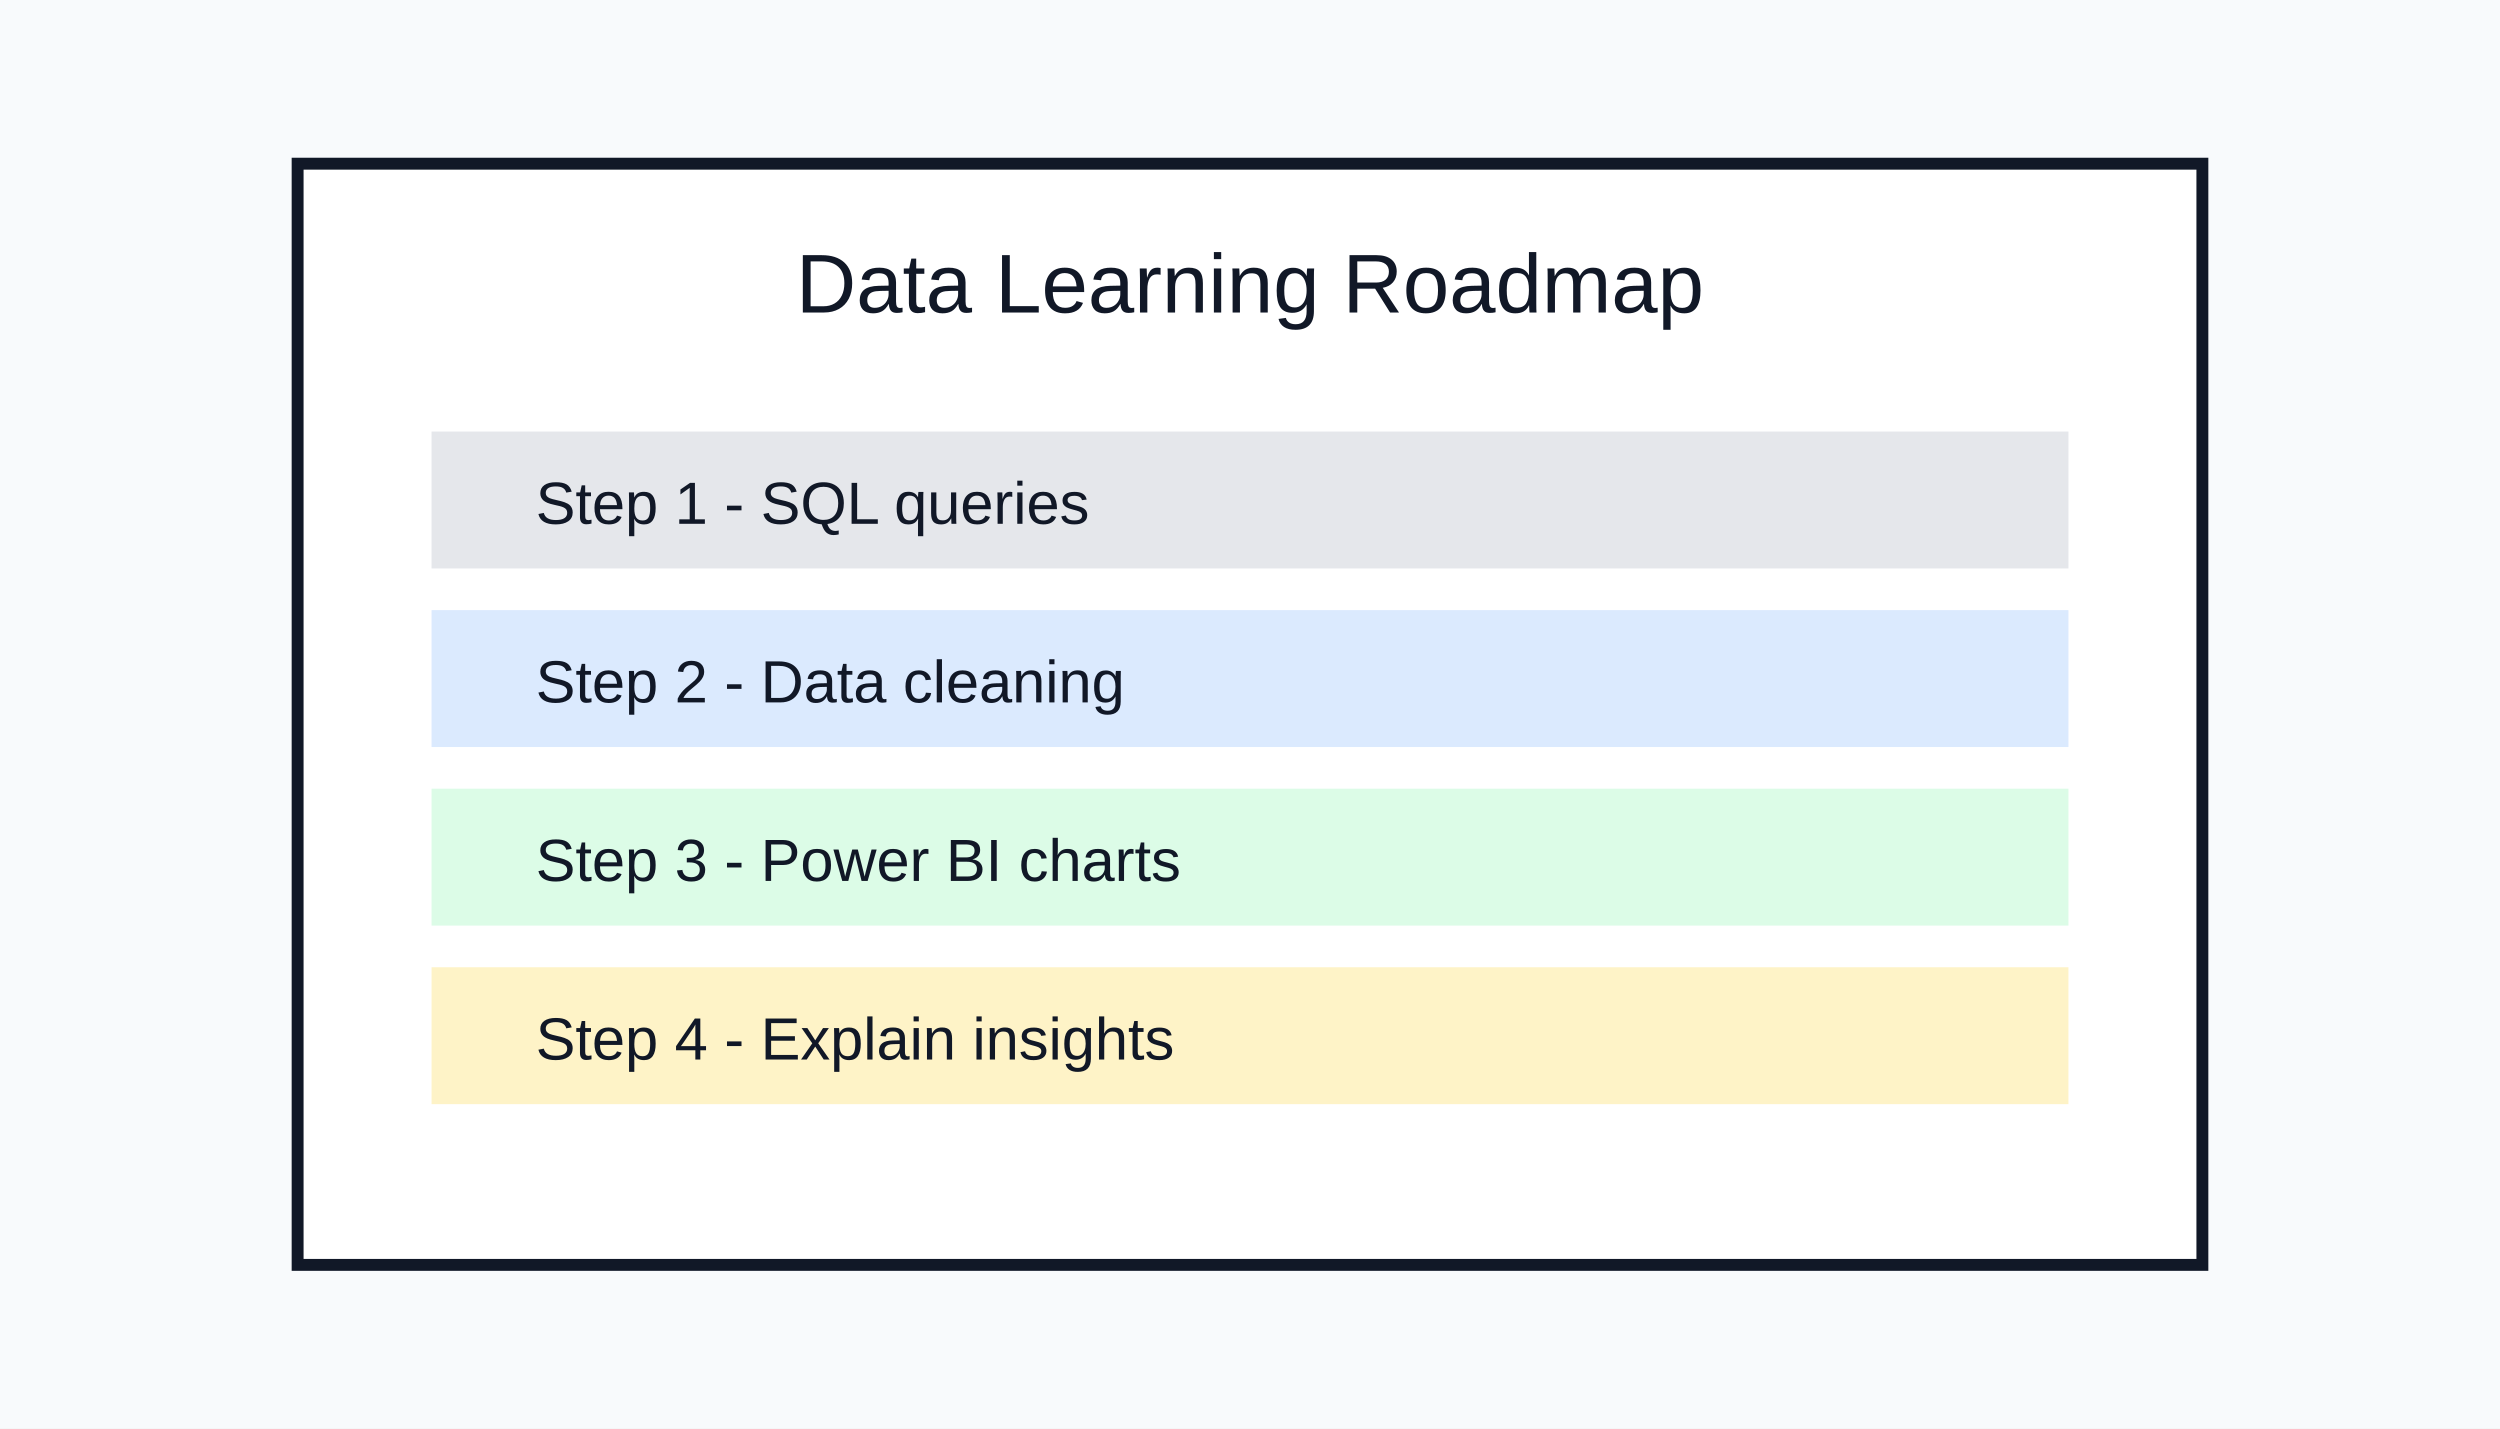
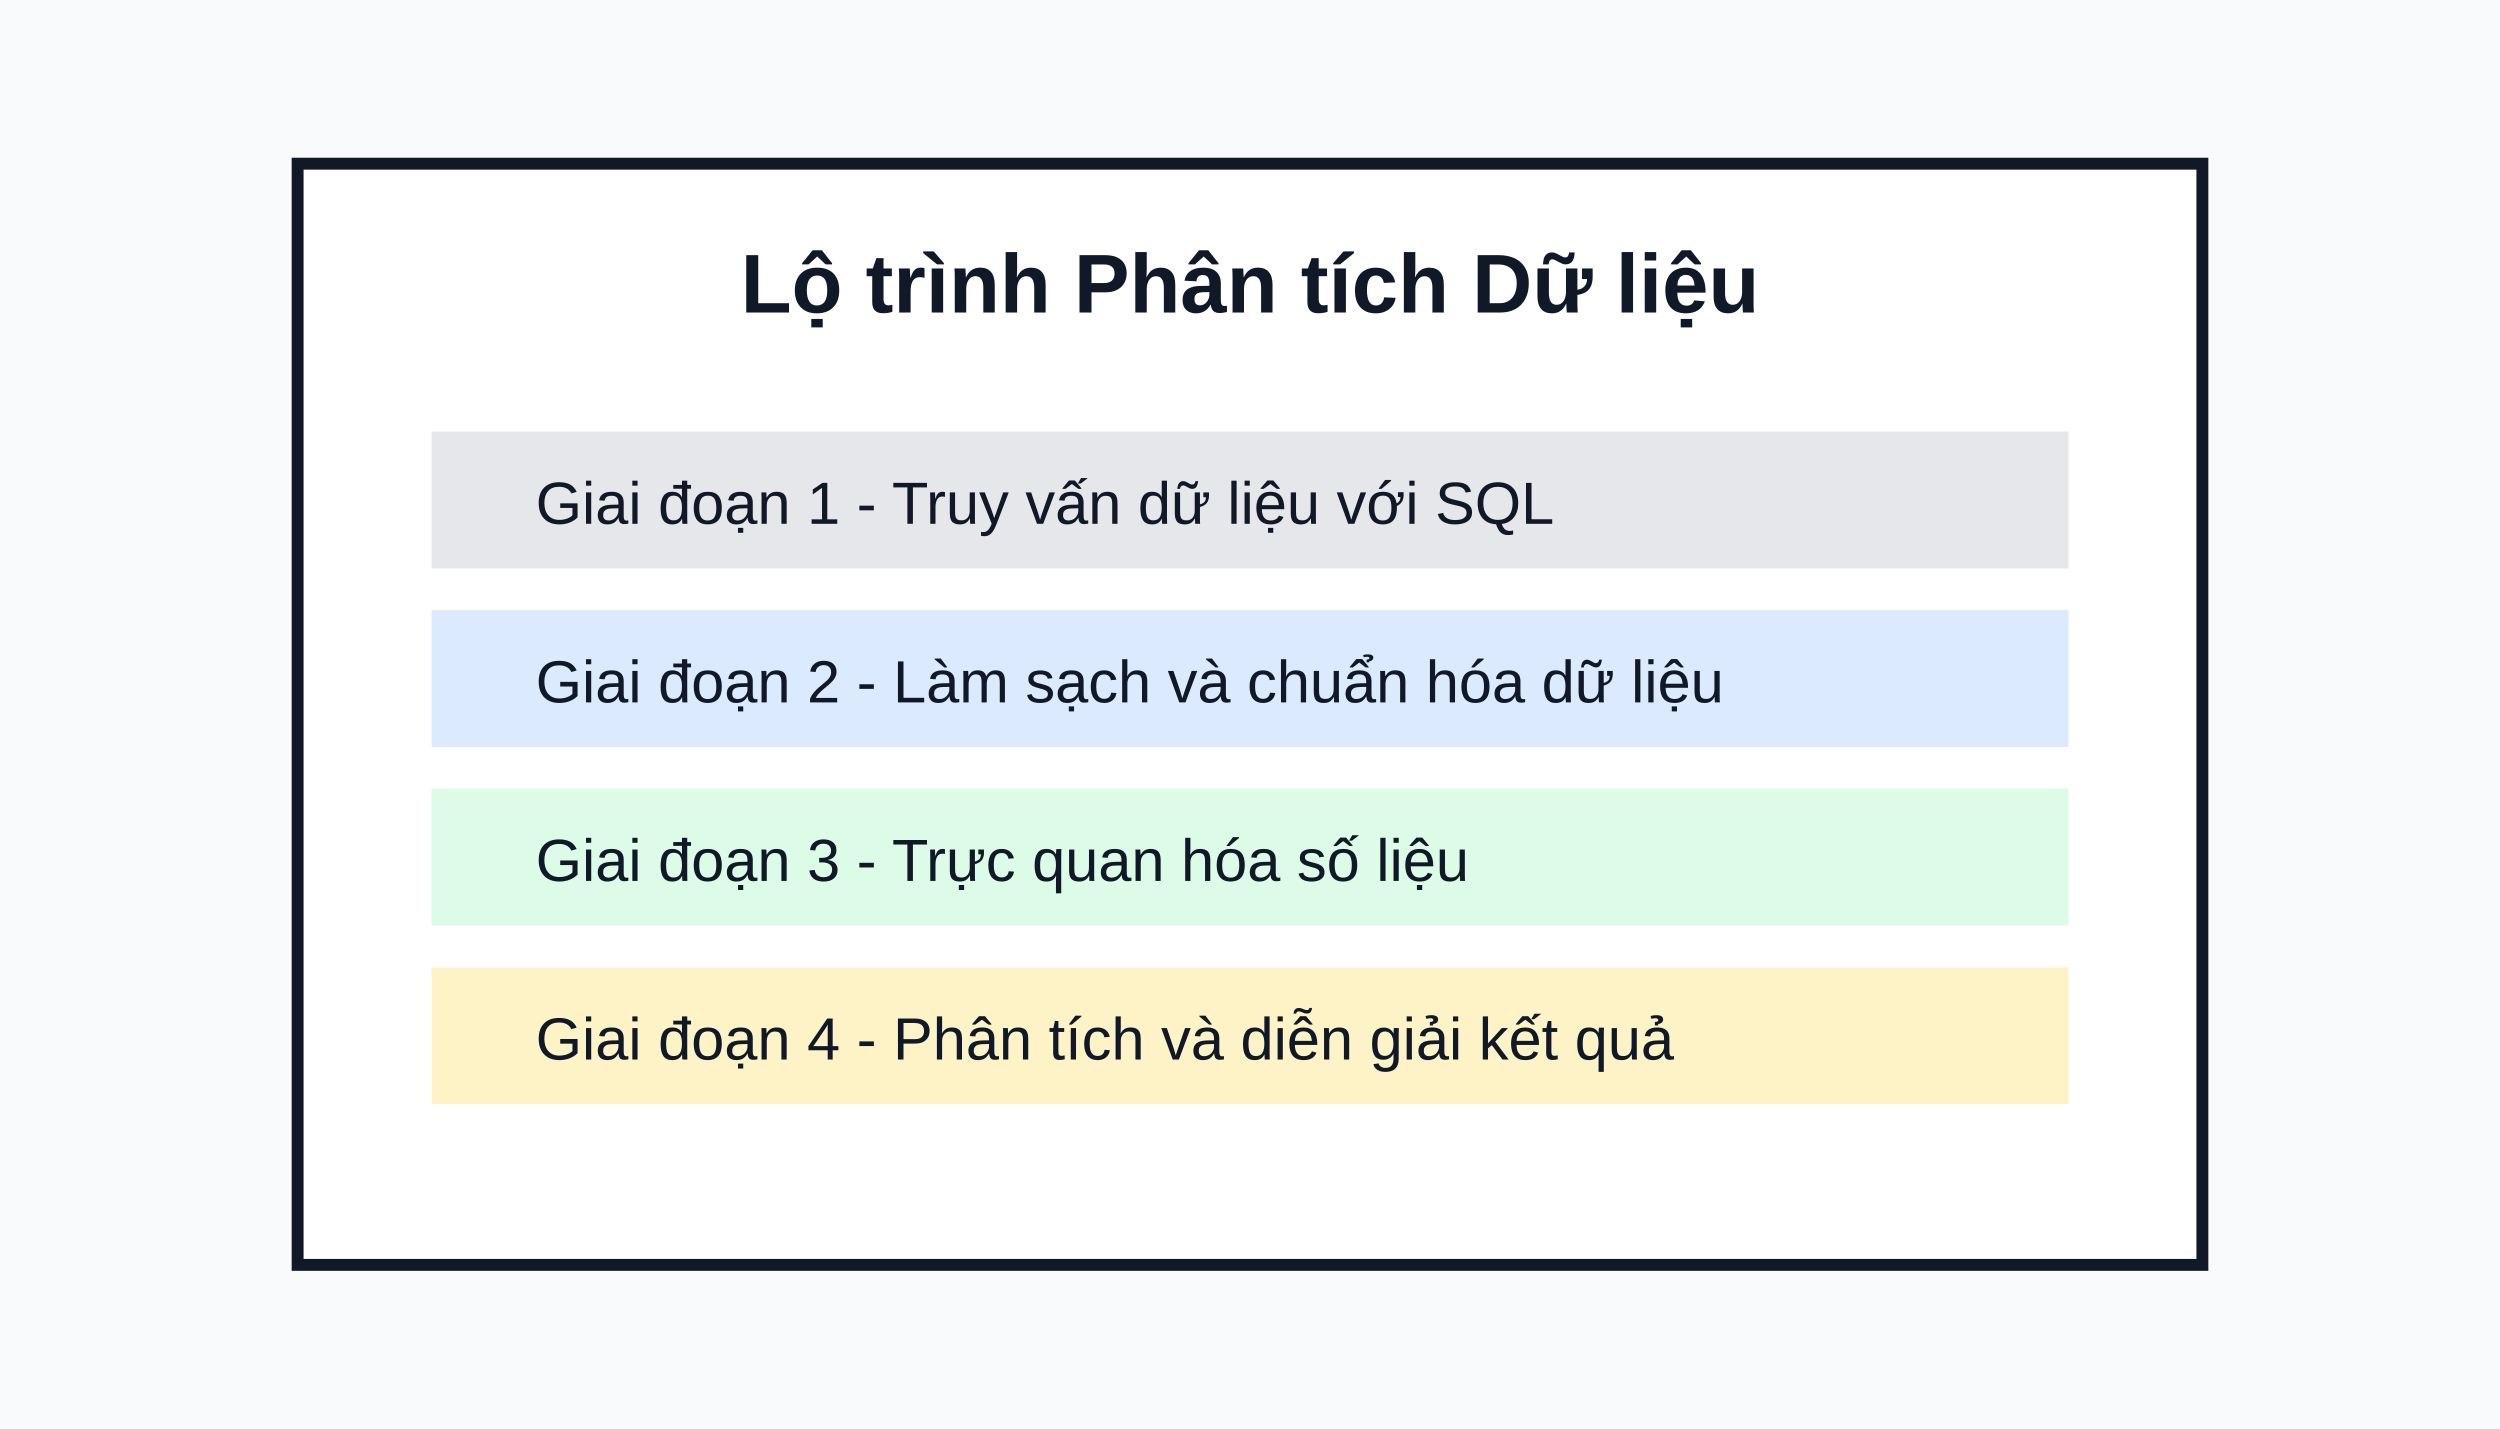
<svg xmlns="http://www.w3.org/2000/svg" width="840" height="480" viewBox="0 0 840 480">
  <rect width="840" height="480" fill="#f8fafc" />
  <rect x="100" y="55" width="640" height="370" fill="#ffffff" stroke="#111827" stroke-width="4" />
-   <text x="420" y="105" text-anchor="middle" font-family="Arial, sans-serif" font-size="28" fill="#111827">
-     Data Learning Roadmap
+   <text x="420" y="105" text-anchor="middle" font-family="Arial, sans-serif" font-size="28" font-weight="bold" fill="#111827">
+     Lộ trình Phân tích Dữ liệu
  </text>
  <rect x="145" y="145" width="550" height="46" fill="#e5e7eb" />
  <rect x="145" y="205" width="550" height="46" fill="#dbeafe" />
  <rect x="145" y="265" width="550" height="46" fill="#dcfce7" />
  <rect x="145" y="325" width="550" height="46" fill="#fef3c7" />
  <text x="180" y="176" font-family="Arial, sans-serif" font-size="20" fill="#111827">
-     Step 1 - SQL queries
+     Giai đoạn 1 - Truy vấn dữ liệu với SQL
  </text>
  <text x="180" y="236" font-family="Arial, sans-serif" font-size="20" fill="#111827">
-     Step 2 - Data cleaning
+     Giai đoạn 2 - Làm sạch và chuẩn hóa dữ liệu
  </text>
  <text x="180" y="296" font-family="Arial, sans-serif" font-size="20" fill="#111827">
-     Step 3 - Power BI charts
+     Giai đoạn 3 - Trực quan hóa số liệu
  </text>
  <text x="180" y="356" font-family="Arial, sans-serif" font-size="20" fill="#111827">
-     Step 4 - Explain insights
+     Giai đoạn 4 - Phân tích và diễn giải kết quả
  </text>
</svg>
